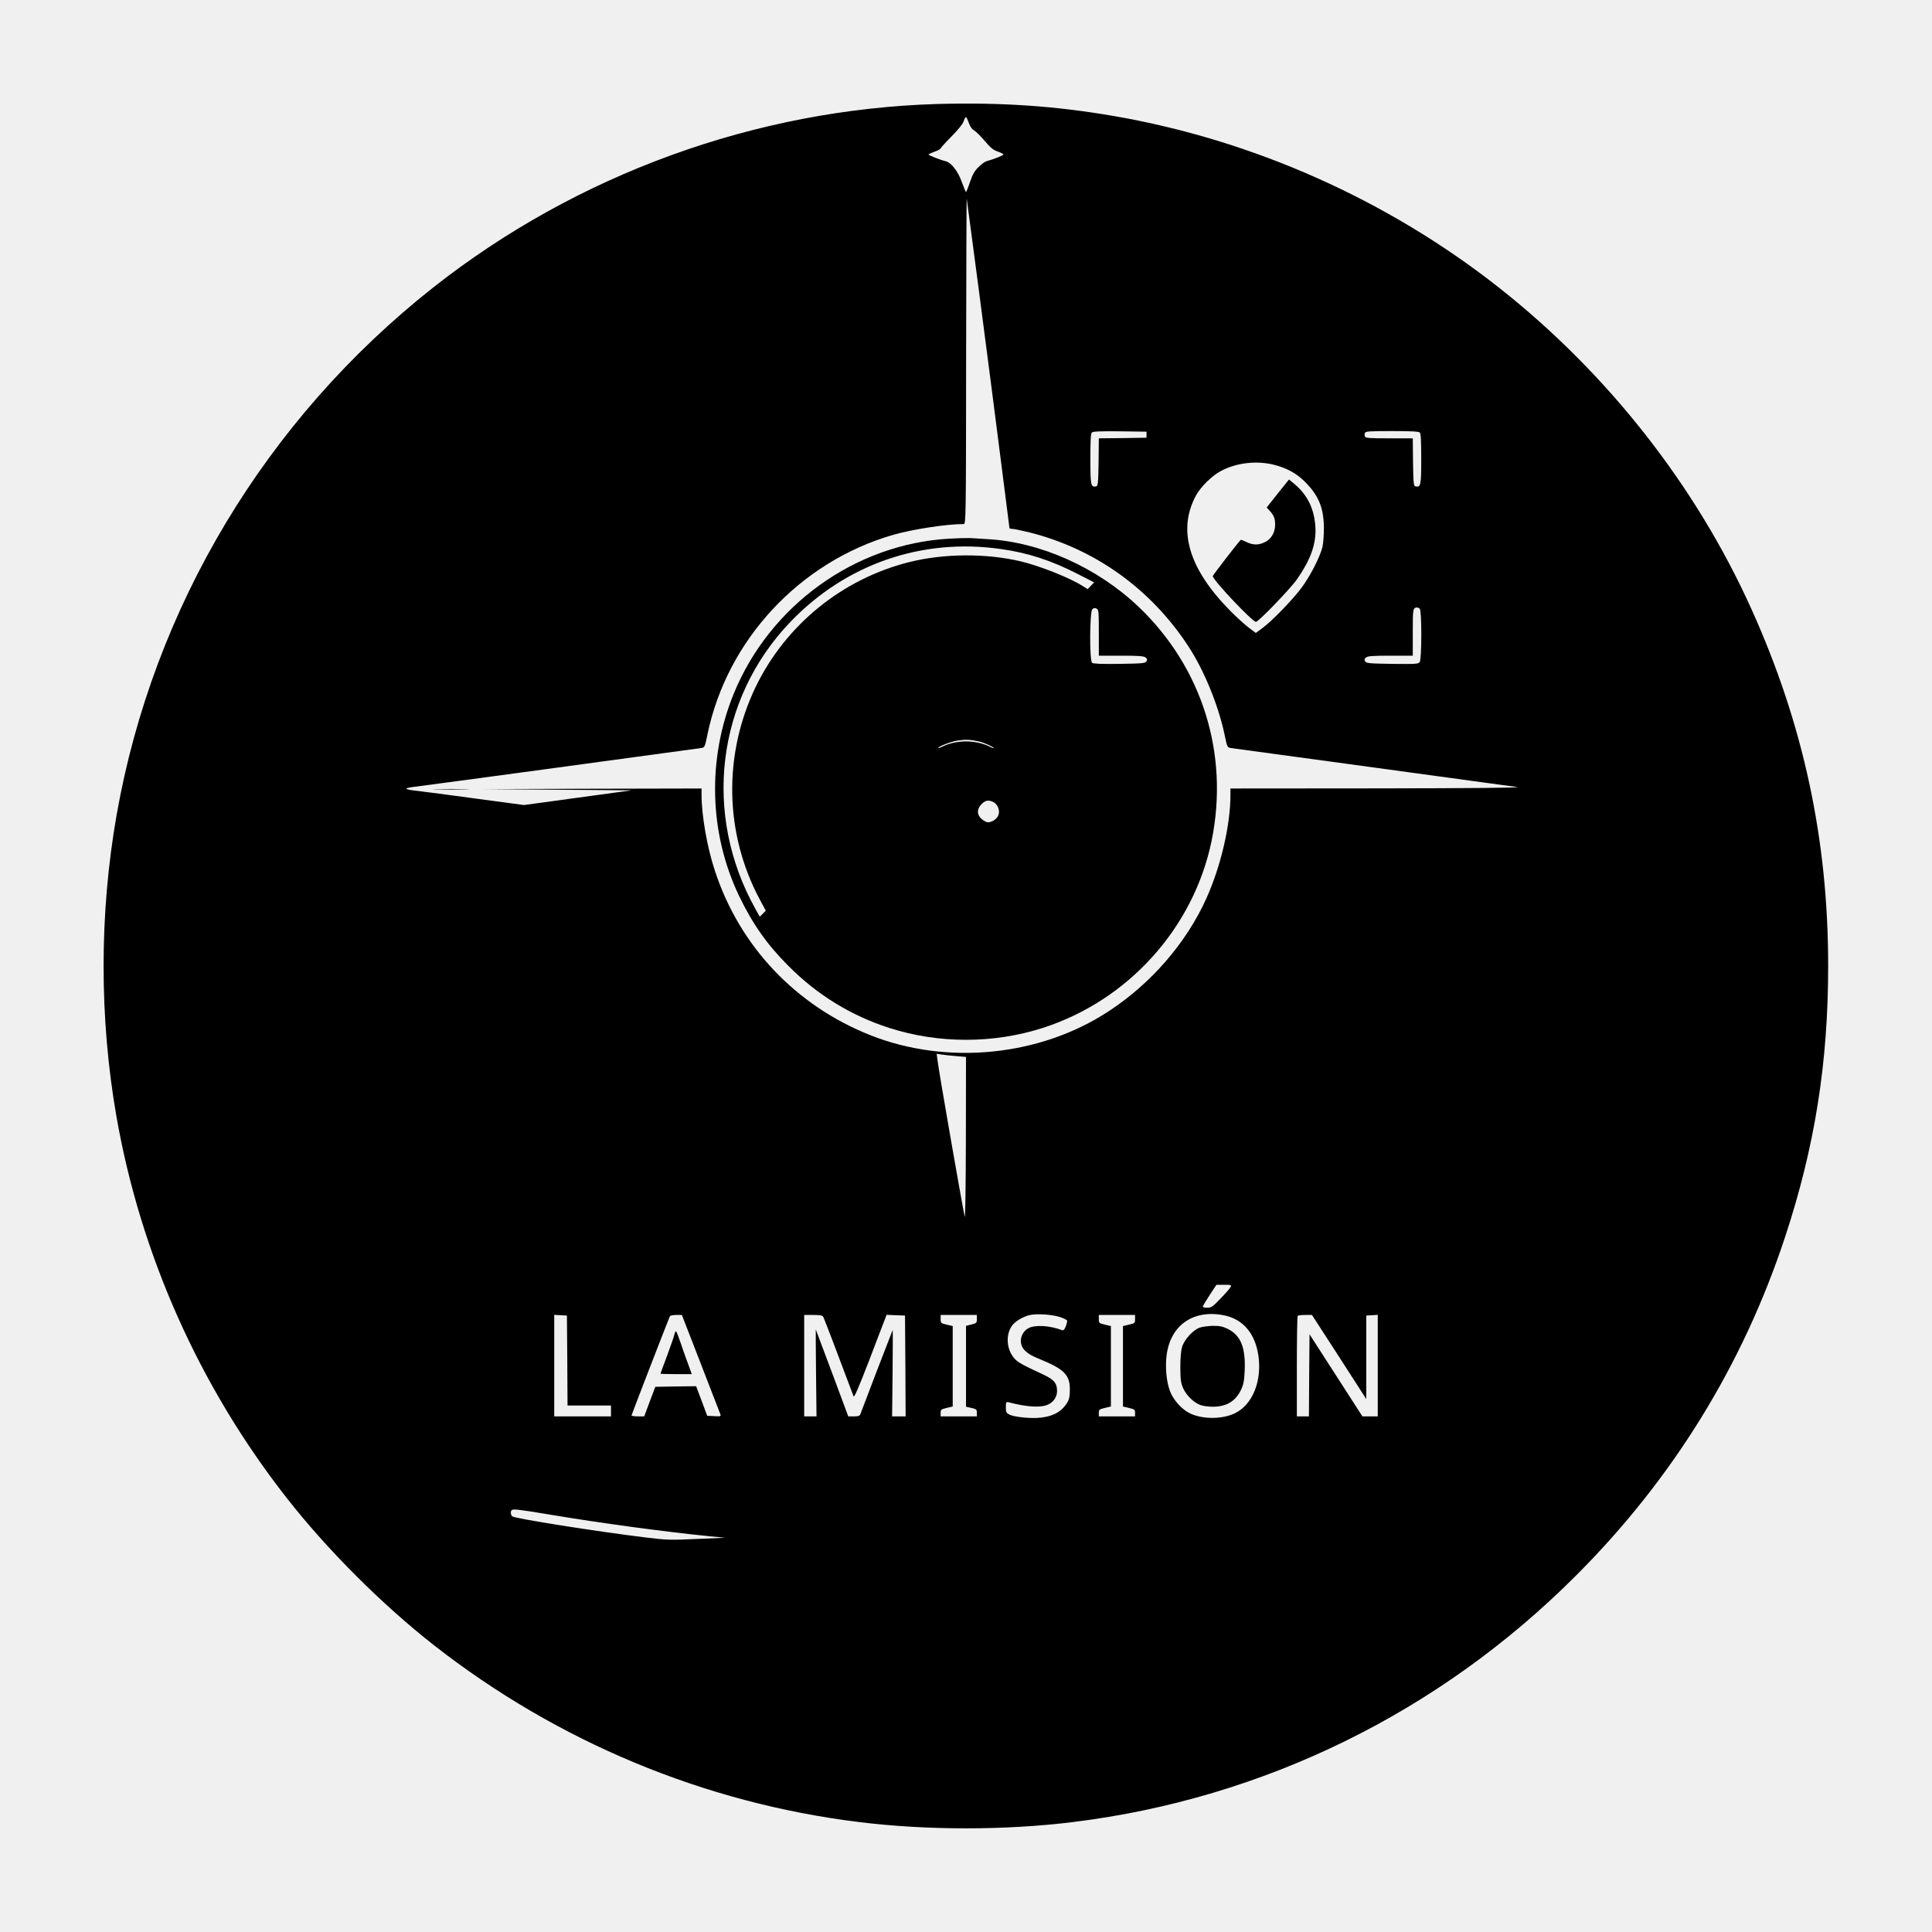
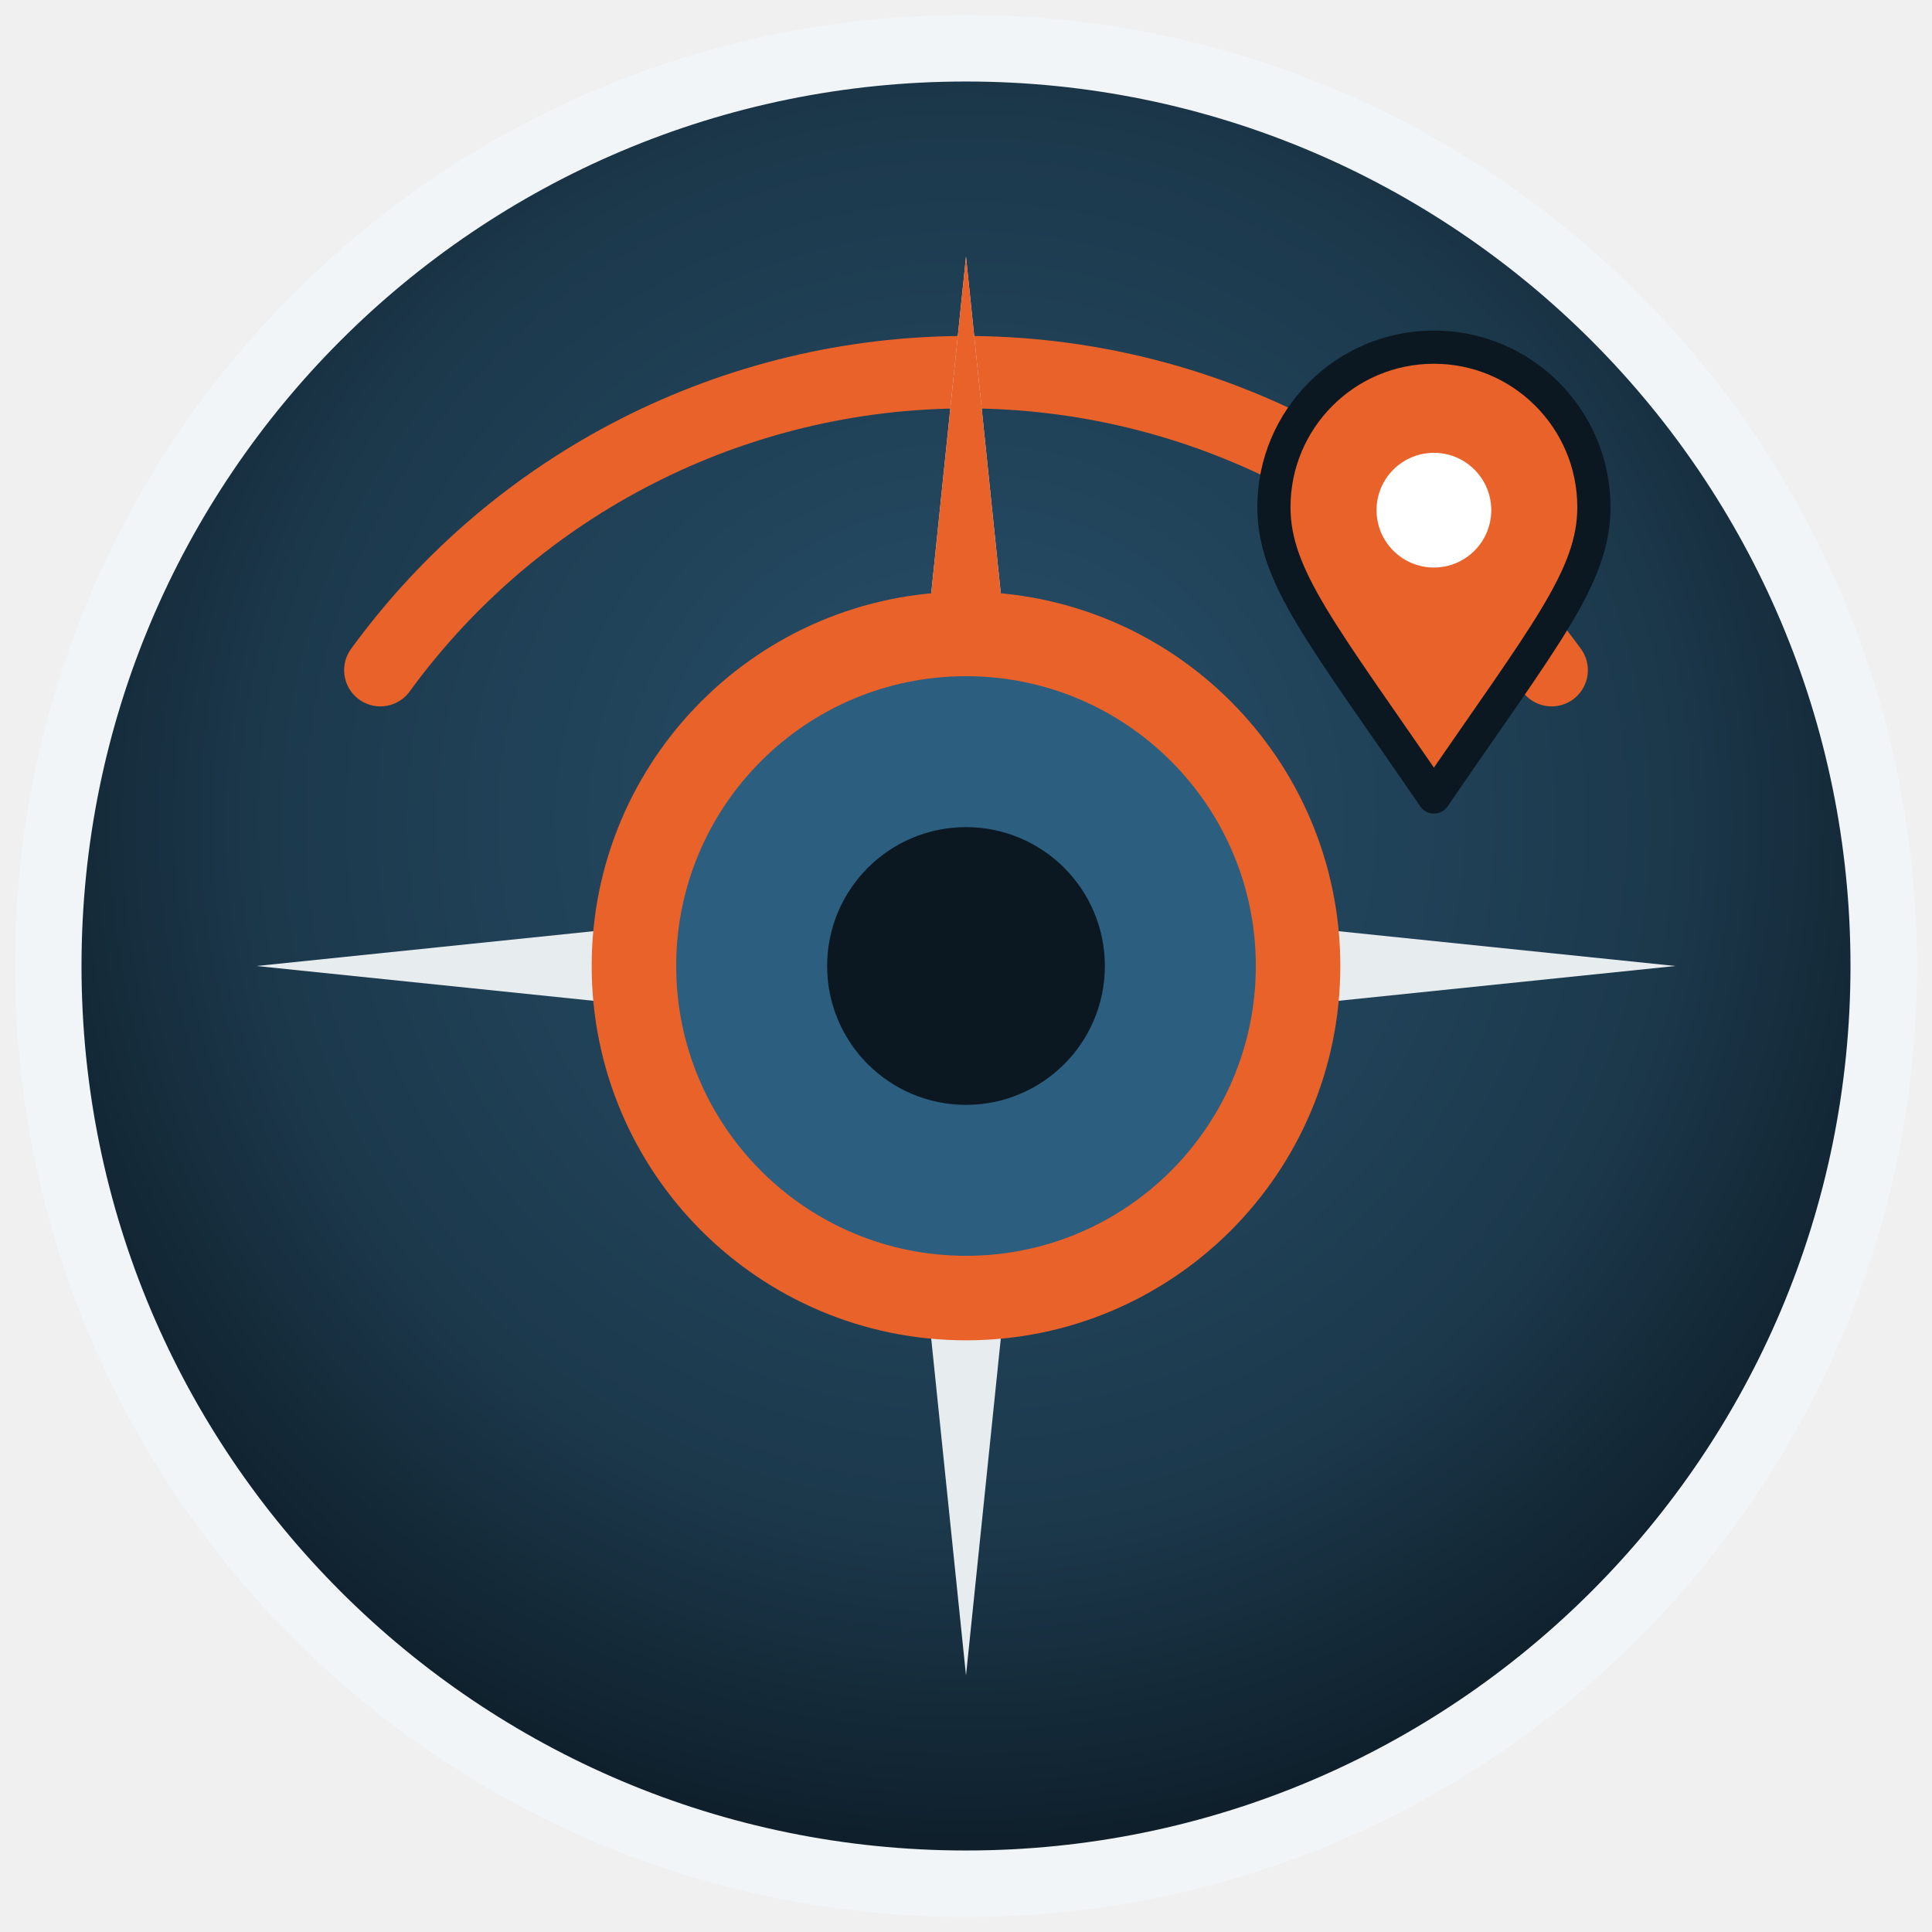
- <svg xmlns="http://www.w3.org/2000/svg" version="1.0" width="1600pt" height="1600pt" viewBox="0 0 1600 1600" preserveAspectRatio="xMidYMid meet">
-   <g transform="translate(0,1600) scale(0.1,-0.1)" fill="#000000" stroke="none">
-     <path d="M7770 15139 c-1510 -43 -2994 -582 -4185 -1522 -1383 -1092 -2317 -2648 -2619 -4365 -144 -819 -144 -1686 -1 -2502 201 -1144 687 -2233 1409 -3155 339 -433 791 -884 1221 -1221 1022 -799 2237 -1305 3515 -1463 562 -70 1218 -70 1780 0 1576 195 3029 907 4160 2039 800 799 1383 1743 1733 2805 246 745 357 1443 357 2242 1 1047 -205 2005 -635 2958 -461 1023 -1190 1952 -2090 2662 -921 726 -2036 1223 -3190 1422 -487 84 -935 114 -1455 100z m253 -156 c11 -31 27 -54 45 -64 16 -9 55 -48 88 -87 46 -55 69 -74 107 -87 26 -9 47 -20 47 -24 0 -8 -78 -39 -140 -56 -14 -4 -44 -26 -67 -49 -32 -31 -48 -60 -70 -123 -15 -46 -30 -83 -33 -83 -3 0 -18 37 -34 81 -31 89 -88 163 -135 174 -40 9 -141 49 -141 55 0 4 23 14 50 24 28 10 50 22 50 27 0 4 40 49 89 98 55 56 94 103 101 125 6 20 15 36 19 36 4 0 15 -21 24 -47z m83 -1383 c52 -404 100 -771 106 -815 5 -44 41 -321 79 -616 38 -295 69 -539 69 -543 0 -3 11 -6 24 -6 13 0 78 -14 145 -30 540 -137 1000 -466 1311 -940 132 -201 249 -488 301 -732 22 -106 23 -108 53 -113 17 -2 447 -61 956 -130 509 -69 1020 -139 1135 -155 116 -16 242 -33 280 -38 45 -6 -367 -10 -1152 -11 l-1223 -1 0 -54 c0 -248 -79 -588 -198 -853 -166 -370 -458 -708 -814 -940 -567 -371 -1335 -447 -1968 -197 -620 246 -1085 737 -1290 1364 -64 194 -110 457 -110 627 l0 53 -902 -2 -903 -3 613 -5 614 -5 -446 -61 -447 -61 -432 58 c-237 32 -458 61 -490 64 -31 4 -55 10 -52 14 2 5 33 11 67 15 57 6 2300 310 2374 321 30 5 31 6 53 113 162 783 765 1430 1539 1653 159 46 442 89 583 89 18 0 19 43 20 1358 1 746 3 1348 5 1337 2 -11 47 -351 100 -755z m1389 -1200 l0 -25 -197 -3 -198 -2 -2 -198 c-3 -180 -5 -197 -21 -200 -43 -9 -47 9 -47 227 0 149 3 210 12 219 9 9 70 12 233 10 l220 -3 0 -25z m2263 18 c9 -9 12 -71 12 -219 0 -218 -4 -236 -47 -227 -16 3 -18 20 -21 201 l-2 197 -196 0 c-164 0 -196 2 -200 15 -4 8 -4 22 0 30 4 13 39 15 224 15 156 0 221 -3 230 -12z m-1204 -268 c102 -26 182 -70 249 -136 117 -116 159 -217 161 -384 0 -58 -5 -130 -12 -160 -21 -85 -104 -246 -175 -340 -77 -102 -239 -269 -319 -329 l-58 -43 -57 43 c-32 24 -102 87 -155 141 -342 346 -437 664 -286 950 39 74 133 167 208 207 129 69 298 89 444 51z m1204 -1192 c17 -17 17 -418 -1 -441 -11 -16 -34 -17 -226 -15 -194 3 -215 5 -225 21 -9 15 -7 21 8 33 16 11 59 14 203 14 l183 0 0 194 c0 195 1 203 36 205 5 1 15 -4 22 -11z m-3840 -3704 l82 -7 -1 -681 c-1 -402 -5 -665 -10 -641 -25 119 -214 1201 -224 1289 l-8 59 39 -6 c22 -4 76 -9 122 -13z m2272 -1914 c-6 -12 -43 -54 -83 -95 -65 -68 -76 -75 -110 -75 -26 0 -37 4 -35 13 2 6 28 49 58 95 l54 82 63 0 c61 0 63 -1 53 -20z m-1412 -247 c30 -10 56 -23 59 -29 2 -6 -3 -28 -11 -49 -12 -29 -20 -36 -33 -30 -97 37 -218 45 -273 17 -46 -22 -74 -78 -64 -127 9 -51 51 -88 141 -125 217 -88 263 -134 263 -258 0 -74 -9 -99 -52 -148 -41 -46 -101 -74 -187 -84 -77 -10 -220 4 -262 25 -26 14 -29 21 -29 61 0 43 2 46 23 41 156 -41 271 -47 331 -17 45 23 71 65 70 114 -1 62 -26 91 -113 132 -200 93 -225 108 -257 156 -50 74 -52 181 -3 249 26 37 94 77 150 89 59 12 180 4 247 -17z m1364 13 c155 -33 254 -152 280 -336 29 -210 -50 -404 -195 -474 -104 -51 -271 -51 -374 0 -66 32 -137 111 -164 184 -29 77 -40 195 -28 293 30 253 224 387 481 333z m-5444 -373 l2 -373 180 0 180 0 0 -45 0 -45 -235 0 -235 0 0 421 0 420 53 -3 52 -3 3 -372z m1105 -25 c86 -222 159 -411 163 -421 6 -16 1 -18 -51 -15 l-58 3 -46 123 -46 122 -169 -2 -169 -3 -46 -122 -46 -123 -52 0 c-29 0 -53 4 -53 8 0 6 282 735 317 820 3 7 24 12 53 12 l47 0 156 -402z m1016 384 c7 -13 141 -364 250 -656 5 -13 42 73 126 290 65 170 124 326 133 347 l14 38 77 -3 76 -3 3 -417 2 -418 -56 0 -56 0 4 359 c2 198 2 358 1 357 -1 -1 -60 -154 -132 -341 -71 -187 -132 -348 -136 -357 -5 -14 -19 -18 -54 -18 l-46 0 -134 360 c-74 198 -135 360 -135 360 -1 0 0 -162 2 -360 l4 -360 -51 0 -51 0 0 420 0 420 75 0 c61 0 76 -3 84 -18z m1271 -16 c0 -32 -3 -34 -45 -45 l-45 -11 0 -335 0 -335 28 -6 c59 -13 62 -15 62 -45 l0 -29 -150 0 -150 0 0 29 c0 27 4 30 50 41 l50 12 0 333 0 333 -50 12 c-48 11 -50 13 -50 46 l0 34 150 0 150 0 0 -34z m1310 0 c0 -33 -2 -35 -50 -46 l-50 -12 0 -333 0 -333 50 -12 c46 -11 50 -14 50 -41 l0 -29 -150 0 -150 0 0 29 c0 27 4 30 50 41 l50 12 0 333 0 333 -50 12 c-48 11 -50 13 -50 46 l0 34 150 0 150 0 0 -34z m1635 -228 c93 -145 194 -302 225 -349 l55 -86 0 346 0 346 48 3 47 3 0 -420 0 -421 -63 0 -64 0 -219 340 -219 340 -3 -340 -2 -340 -50 0 -50 0 0 413 c0 228 3 417 7 420 3 4 32 7 62 7 l56 0 170 -262z m-6477 -1392 c422 -71 954 -142 1312 -178 l135 -13 -235 -10 c-220 -10 -247 -9 -420 12 -410 50 -1086 157 -1107 175 -14 11 -17 40 -6 51 12 12 50 8 321 -37z" />
-     <path d="M7860 11539 c-780 -45 -1485 -553 -1784 -1285 -220 -540 -204 -1154 45 -1674 112 -233 232 -403 409 -580 240 -241 518 -411 835 -513 408 -131 862 -131 1270 0 709 227 1253 831 1400 1555 145 715 -79 1431 -606 1933 -340 324 -812 536 -1249 560 -52 3 -117 7 -145 9 -27 1 -106 -1 -175 -5z m430 -86 c224 -31 421 -96 642 -210 l129 -66 -27 -28 -26 -28 -42 26 c-107 68 -351 165 -512 204 -287 68 -637 66 -924 -6 -554 -139 -1022 -519 -1270 -1030 -272 -562 -261 -1216 32 -1764 l50 -93 -25 -25 -25 -25 -35 63 c-440 786 -324 1739 288 2378 459 479 1089 698 1745 604z m810 -693 l0 -190 183 0 c144 0 187 -3 203 -14 15 -12 17 -18 8 -33 -10 -16 -31 -18 -224 -21 -148 -2 -217 1 -226 9 -22 18 -20 421 2 443 12 12 20 13 35 6 18 -10 19 -23 19 -200z m-991 -901 c43 -10 121 -45 121 -54 0 -3 -15 2 -32 11 -52 27 -128 44 -198 44 -70 0 -146 -17 -197 -44 -18 -9 -33 -14 -33 -11 0 14 112 56 166 63 63 9 102 7 173 -9z m115 -500 c37 -17 59 -69 45 -108 -11 -32 -53 -61 -88 -61 -11 0 -33 12 -50 26 -42 35 -43 84 -2 125 32 31 55 36 95 18z" />
-     <path d="M3618 9463 c68 -2 176 -2 240 0 64 1 9 3 -123 3 -132 0 -185 -2 -117 -3z" />
-     <path d="M10582 11913 l-92 -116 24 -26 c36 -39 46 -65 46 -116 0 -65 -32 -119 -85 -145 -53 -26 -98 -25 -152 1 -24 12 -46 20 -48 18 -27 -28 -234 -296 -232 -301 17 -49 330 -378 358 -378 21 0 284 273 338 350 126 180 171 320 151 475 -17 135 -73 237 -175 321 l-40 33 -93 -116z" />
-     <path d="M9935 5005 c-55 -19 -128 -100 -146 -161 -9 -31 -14 -94 -14 -169 1 -104 4 -127 24 -173 28 -62 93 -123 149 -140 22 -7 66 -12 98 -12 112 1 186 46 230 137 23 49 28 75 32 163 8 189 -32 289 -137 343 -45 22 -67 27 -125 27 -39 -1 -89 -7 -111 -15z" />
-     <path d="M5585 4948 c-4 -18 -32 -98 -61 -177 -30 -79 -54 -145 -54 -147 0 -2 58 -4 130 -4 l129 0 -30 83 c-17 45 -45 123 -61 172 -17 50 -34 94 -38 98 -5 5 -11 -6 -15 -25z" />
-   </g>
+ <svg xmlns="http://www.w3.org/2000/svg" viewBox="0 0 64 64" role="img" aria-label="La Misión">
+   <defs>
+     <radialGradient id="fondo" cx="50%" cy="42%" r="62%">
+       <stop offset="0%" stop-color="#27506B" />
+       <stop offset="62%" stop-color="#1C394C" />
+       <stop offset="100%" stop-color="#0B1822" />
+     </radialGradient>
+   </defs>
+   <circle cx="32" cy="32" r="30.4" fill="url(#fondo)" stroke="#F2F5F7" stroke-width="2.2" />
+   <path d="M12.6 22.2 A 24 24 0 0 1 51.4 22.2" fill="none" stroke="#E8622A" stroke-width="2.4" stroke-linecap="round" />
+   <path d="M32 8.5 L34.2 29.8 L55.5 32 L34.2 34.2 L32 55.5 L29.8 34.2 L8.5 32 L29.8 29.8 Z" fill="#E7ECEF" />
+   <path d="M32 8.5 L34.2 29.8 L32 32 L29.8 29.8 Z" fill="#E8622A" />
+   <circle cx="32" cy="32" r="11" fill="#2C5E80" stroke="#E8622A" stroke-width="2.8" />
+   <circle cx="32" cy="32" r="4.6" fill="#0B1822" />
+   <path d="M47.5 26.4 c-3.7-5.4-5.3-7.3-5.3-9.6 a5.3 5.3 0 1 1 10.6 0 c0 2.3-1.6 4.2-5.3 9.6 z" fill="#E8622A" stroke="#0B1822" stroke-width="1.1" stroke-linejoin="round" />
+   <circle cx="47.5" cy="16.9" r="1.9" fill="#FFFFFF" />
</svg>
